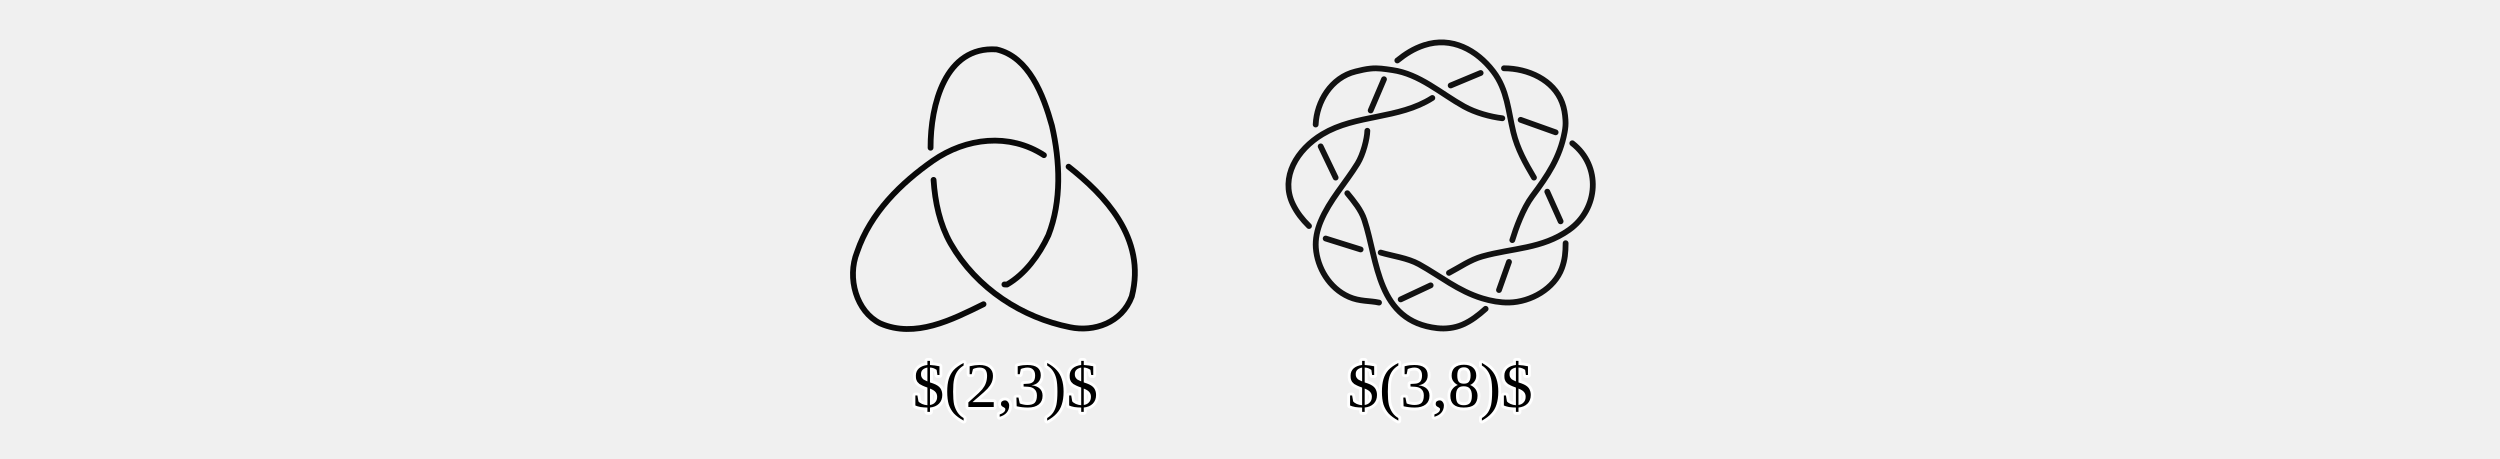
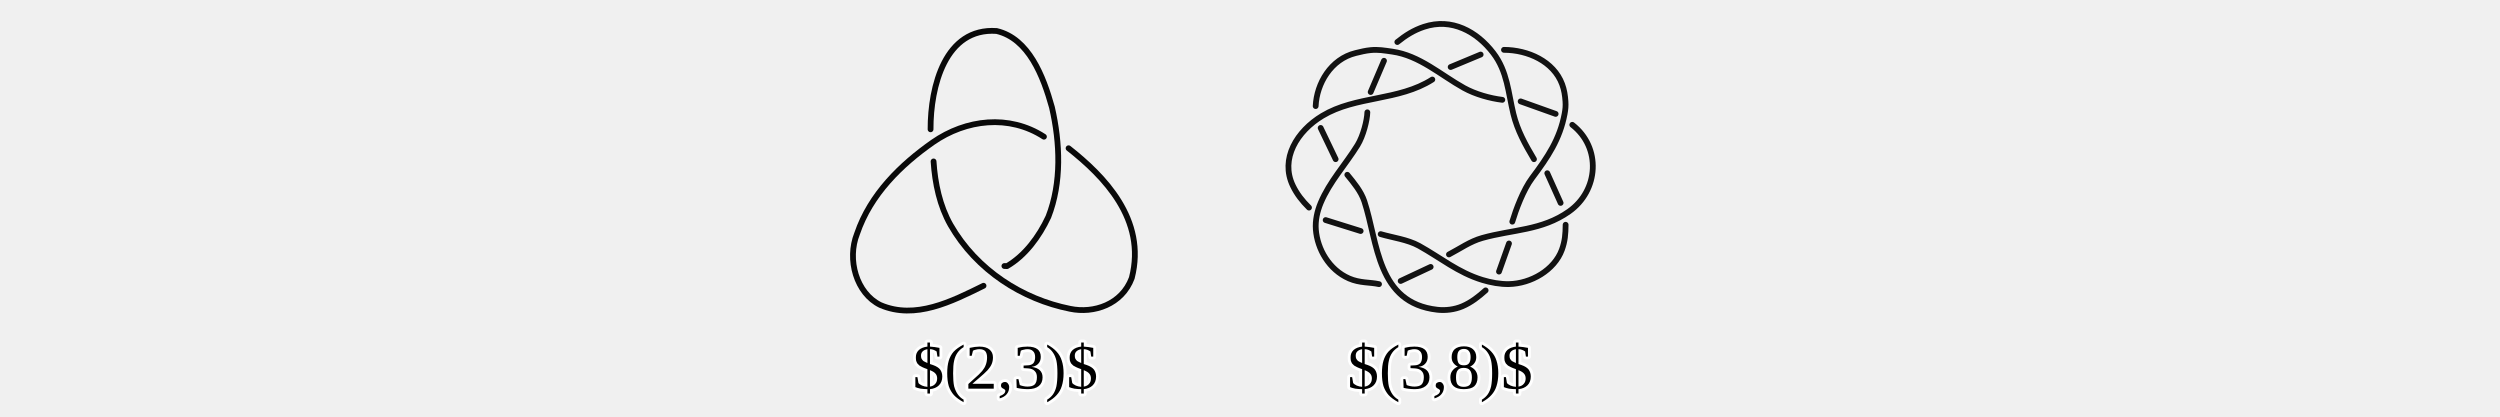
- <svg xmlns="http://www.w3.org/2000/svg" width="6in" height="1.1in" viewBox="0 0 152.4 27.94" version="1.1" id="svg1" xml:space="preserve">
+ <svg xmlns="http://www.w3.org/2000/svg" width="6in" height="1in" viewBox="0 0 152.4 25.4" version="1.1" id="svg1" xml:space="preserve">
  <defs id="defs1" />
  <g id="layer1">
-     <path style="fill:none;stroke:#090909;stroke-width:0.353;stroke-linecap:round;stroke-linejoin:round;stroke-dasharray:none" d="m 65.14,10.161 c 2.136,1.681 4.774,4.333 3.854,7.909 -0.598,1.614 -2.313,2.183 -3.762,1.879 -2.886,-0.574 -5.696,-2.339 -7.286,-5.112 -0.657,-1.16 -0.948,-2.52 -1.036,-3.872" id="path22" />
-     <path style="fill:none;stroke:#090909;stroke-width:0.353;stroke-linecap:round;stroke-linejoin:round;stroke-dasharray:none" d="m 59.956,18.545 c -1.937,0.955 -4.166,2.093 -6.291,1.173 -1.462,-0.713 -2.047,-2.769 -1.418,-4.348 0.821,-2.417 2.689,-4.215 4.615,-5.567 2.031,-1.415 4.663,-1.716 6.777,-0.344" id="path19" />
-     <path style="fill:none;stroke:#090909;stroke-width:0.353;stroke-linecap:round;stroke-linejoin:round;stroke-dasharray:none" d="m 56.727,9.007 c -0.008,-2.608 0.89,-6.209 4.025,-5.994 1.96,0.457 2.848,2.752 3.375,4.656 0.497,2.166 0.599,4.588 -0.218,6.674 -0.567,1.215 -1.423,2.367 -2.522,3.003 l -0.159,-0.006" id="path5" />
-     <path style="fill:none;stroke:#121212;stroke-width:0.353;stroke-linecap:round;stroke-dasharray:none" d="M 93.511,10.828 C 92.977,9.926 92.504,9.08 92.256,8.067 91.942,6.779 91.896,5.485 91.029,4.354 90.029,3.048 88.498,2.2 86.806,2.758 86.187,2.963 85.679,3.284 85.181,3.687 m 7.009,10.95 c 0.215,-0.715 0.665,-1.939 1.21,-2.666 0.953,-1.27 1.69,-2.367 1.978,-3.904 0.051,-0.273 0.072,-0.483 0.053,-0.762 C 95.407,6.946 95.355,6.602 95.227,6.258 94.71,4.865 93.142,4.167 91.682,4.163 M 91.581,7.21 C 90.846,7.121 89.944,6.874 89.244,6.486 87.836,5.706 86.535,4.506 84.876,4.271 84.379,4.201 84.013,4.134 83.556,4.18 83.232,4.212 82.967,4.278 82.641,4.357 81.128,4.726 80.267,6.213 80.203,7.591 M 90.26,4.449 88.432,5.211 M 84.368,4.83 83.556,6.734 m 3.759,-0.762 c -2.064,1.316 -4.656,0.98 -6.705,2.213 -1.545,0.93 -2.587,2.619 -1.797,4.261 0.245,0.509 0.574,0.93 0.984,1.333 M 92.698,7.305 94.832,8.067 M 83.353,7.972 c -0.011,0.479 -0.251,1.438 -0.597,2 -0.734,1.191 -1.704,2.224 -2.247,3.523 -0.213,0.511 -0.337,1.079 -0.296,1.619 0.091,1.196 0.806,2.452 2.023,2.985 0.656,0.288 1.27,0.223 1.829,0.347 M 95.847,8.733 c 1.776,1.381 1.62,4.002 -0.204,5.286 -1.657,1.168 -3.424,1.089 -5.282,1.611 -0.749,0.21 -1.358,0.654 -2.032,1.005 m -7.822,-7.712 0.914,1.904 m 12.901,0.857 0.813,1.809 m -13.003,-1.714 c 0.405,0.493 0.841,1.018 1.039,1.619 0.83,2.521 0.761,6.193 4.447,6.608 0.505,0.057 1.057,-0.011 1.524,-0.21 0.543,-0.231 0.995,-0.588 1.422,-0.971 m -7.619,-3.618 -2.133,-0.667 m 14.628,0.286 c -0.005,0.568 -0.036,0.994 -0.228,1.523 -0.451,1.239 -1.884,2.066 -3.225,2.093 -0.528,0.011 -1.107,-0.094 -1.625,-0.253 -1.481,-0.453 -2.547,-1.353 -3.86,-2.081 -0.69,-0.383 -1.62,-0.499 -2.336,-0.712 m 7.822,0.571 -0.61,1.714 m -4.165,-0.286 -1.829,0.857" id="path1" />
-     <text xml:space="preserve" style="font-size:3.881px;fill:#000000;fill-opacity:1;fill-rule:evenodd;stroke:#ffffff;stroke-width:0.353;stroke-linecap:round;stroke-linejoin:round;stroke-dasharray:none;paint-order:stroke fill markers" x="55.63" y="24.815" id="text1">
-       <tspan id="tspan1" style="fill:#000000;fill-opacity:1;stroke-width:0.353" x="55.63" y="24.815">$(2,3)$</tspan>
+     <path style="fill:none;stroke:#090909;stroke-width:0.353;stroke-linecap:round;stroke-linejoin:round;stroke-dasharray:none" d="m 65.14,9.037 c 2.136,1.681 4.774,4.333 3.854,7.909 -0.598,1.614 -2.313,2.183 -3.762,1.879 -2.886,-0.574 -5.696,-2.339 -7.286,-5.112 -0.657,-1.16 -0.948,-2.52 -1.036,-3.872" id="path22" />
+     <path style="fill:none;stroke:#090909;stroke-width:0.353;stroke-linecap:round;stroke-linejoin:round;stroke-dasharray:none" d="m 59.956,17.42 c -1.937,0.955 -4.166,2.093 -6.291,1.173 -1.462,-0.713 -2.047,-2.769 -1.418,-4.348 0.821,-2.417 2.689,-4.215 4.615,-5.567 2.031,-1.415 4.663,-1.716 6.777,-0.344" id="path19" />
+     <path style="fill:none;stroke:#090909;stroke-width:0.353;stroke-linecap:round;stroke-linejoin:round;stroke-dasharray:none" d="m 56.727,7.883 c -0.008,-2.608 0.89,-6.209 4.025,-5.994 1.96,0.457 2.848,2.752 3.375,4.656 0.497,2.166 0.599,4.588 -0.218,6.674 -0.567,1.215 -1.423,2.367 -2.522,3.003 l -0.159,-0.006" id="path5" />
+     <path style="fill:none;stroke:#121212;stroke-width:0.353;stroke-linecap:round;stroke-dasharray:none" d="M 93.511,9.704 C 92.977,8.802 92.504,7.955 92.256,6.943 91.942,5.655 91.896,4.361 91.029,3.229 90.029,1.923 88.498,1.075 86.806,1.634 86.187,1.839 85.679,2.159 85.181,2.563 m 7.009,10.95 c 0.215,-0.715 0.665,-1.939 1.21,-2.666 0.953,-1.27 1.69,-2.367 1.978,-3.904 0.051,-0.273 0.072,-0.483 0.053,-0.762 C 95.407,5.822 95.355,5.478 95.227,5.134 94.71,3.741 93.142,3.043 91.682,3.039 M 91.581,6.086 C 90.846,5.997 89.944,5.749 89.244,5.362 87.836,4.581 86.535,3.382 84.876,3.147 84.379,3.076 84.013,3.01 83.556,3.055 83.232,3.087 82.967,3.154 82.641,3.233 81.128,3.602 80.267,5.089 80.203,6.467 M 90.26,3.325 88.432,4.086 M 84.368,3.705 83.556,5.61 m 3.759,-0.762 c -2.064,1.316 -4.656,0.98 -6.705,2.213 -1.545,0.93 -2.587,2.619 -1.797,4.261 0.245,0.509 0.574,0.93 0.984,1.333 M 92.698,6.181 94.832,6.943 M 83.353,6.847 c -0.011,0.479 -0.251,1.438 -0.597,2 -0.734,1.191 -1.704,2.224 -2.247,3.523 -0.213,0.511 -0.337,1.079 -0.296,1.619 0.091,1.196 0.806,2.452 2.023,2.985 0.656,0.288 1.27,0.223 1.829,0.347 M 95.847,7.609 c 1.776,1.381 1.62,4.002 -0.204,5.286 -1.657,1.168 -3.424,1.089 -5.282,1.611 -0.749,0.21 -1.358,0.654 -2.032,1.005 m -7.822,-7.712 0.914,1.904 m 12.901,0.857 0.813,1.809 m -13.003,-1.714 c 0.405,0.493 0.841,1.018 1.039,1.619 0.83,2.521 0.761,6.193 4.447,6.608 0.505,0.057 1.057,-0.011 1.524,-0.21 0.543,-0.231 0.995,-0.588 1.422,-0.971 m -7.619,-3.618 -2.133,-0.667 m 14.628,0.286 c -0.005,0.568 -0.036,0.994 -0.228,1.523 -0.451,1.239 -1.884,2.066 -3.225,2.093 -0.528,0.011 -1.107,-0.094 -1.625,-0.253 -1.481,-0.453 -2.547,-1.353 -3.86,-2.081 -0.69,-0.383 -1.62,-0.499 -2.336,-0.712 m 7.822,0.571 -0.61,1.714 m -4.165,-0.286 -1.829,0.857" id="path1" />
+     <text xml:space="preserve" style="font-size:3.881px;fill:#000000;fill-opacity:1;fill-rule:evenodd;stroke:#ffffff;stroke-width:0.353;stroke-linecap:round;stroke-linejoin:round;stroke-dasharray:none;paint-order:stroke fill markers" x="55.63" y="23.691" id="text1">
+       <tspan id="tspan1" style="fill:#000000;fill-opacity:1;stroke-width:0.353" x="55.63" y="23.691">$(2,3)$</tspan>
    </text>
-     <text xml:space="preserve" style="font-size:3.881px;fill:#000000;fill-opacity:1;fill-rule:evenodd;stroke:#ffffff;stroke-width:0.353;stroke-linecap:round;stroke-linejoin:round;stroke-dasharray:none;paint-order:stroke fill markers" x="82.129" y="24.815" id="text1-3">
-       <tspan id="tspan1-6" style="fill:#000000;fill-opacity:1;stroke-width:0.353" x="82.129" y="24.815">$(3,8)$</tspan>
+     <text xml:space="preserve" style="font-size:3.881px;fill:#000000;fill-opacity:1;fill-rule:evenodd;stroke:#ffffff;stroke-width:0.353;stroke-linecap:round;stroke-linejoin:round;stroke-dasharray:none;paint-order:stroke fill markers" x="82.129" y="23.691" id="text1-3">
+       <tspan id="tspan1-6" style="fill:#000000;fill-opacity:1;stroke-width:0.353" x="82.129" y="23.691">$(3,8)$</tspan>
    </text>
  </g>
</svg>
